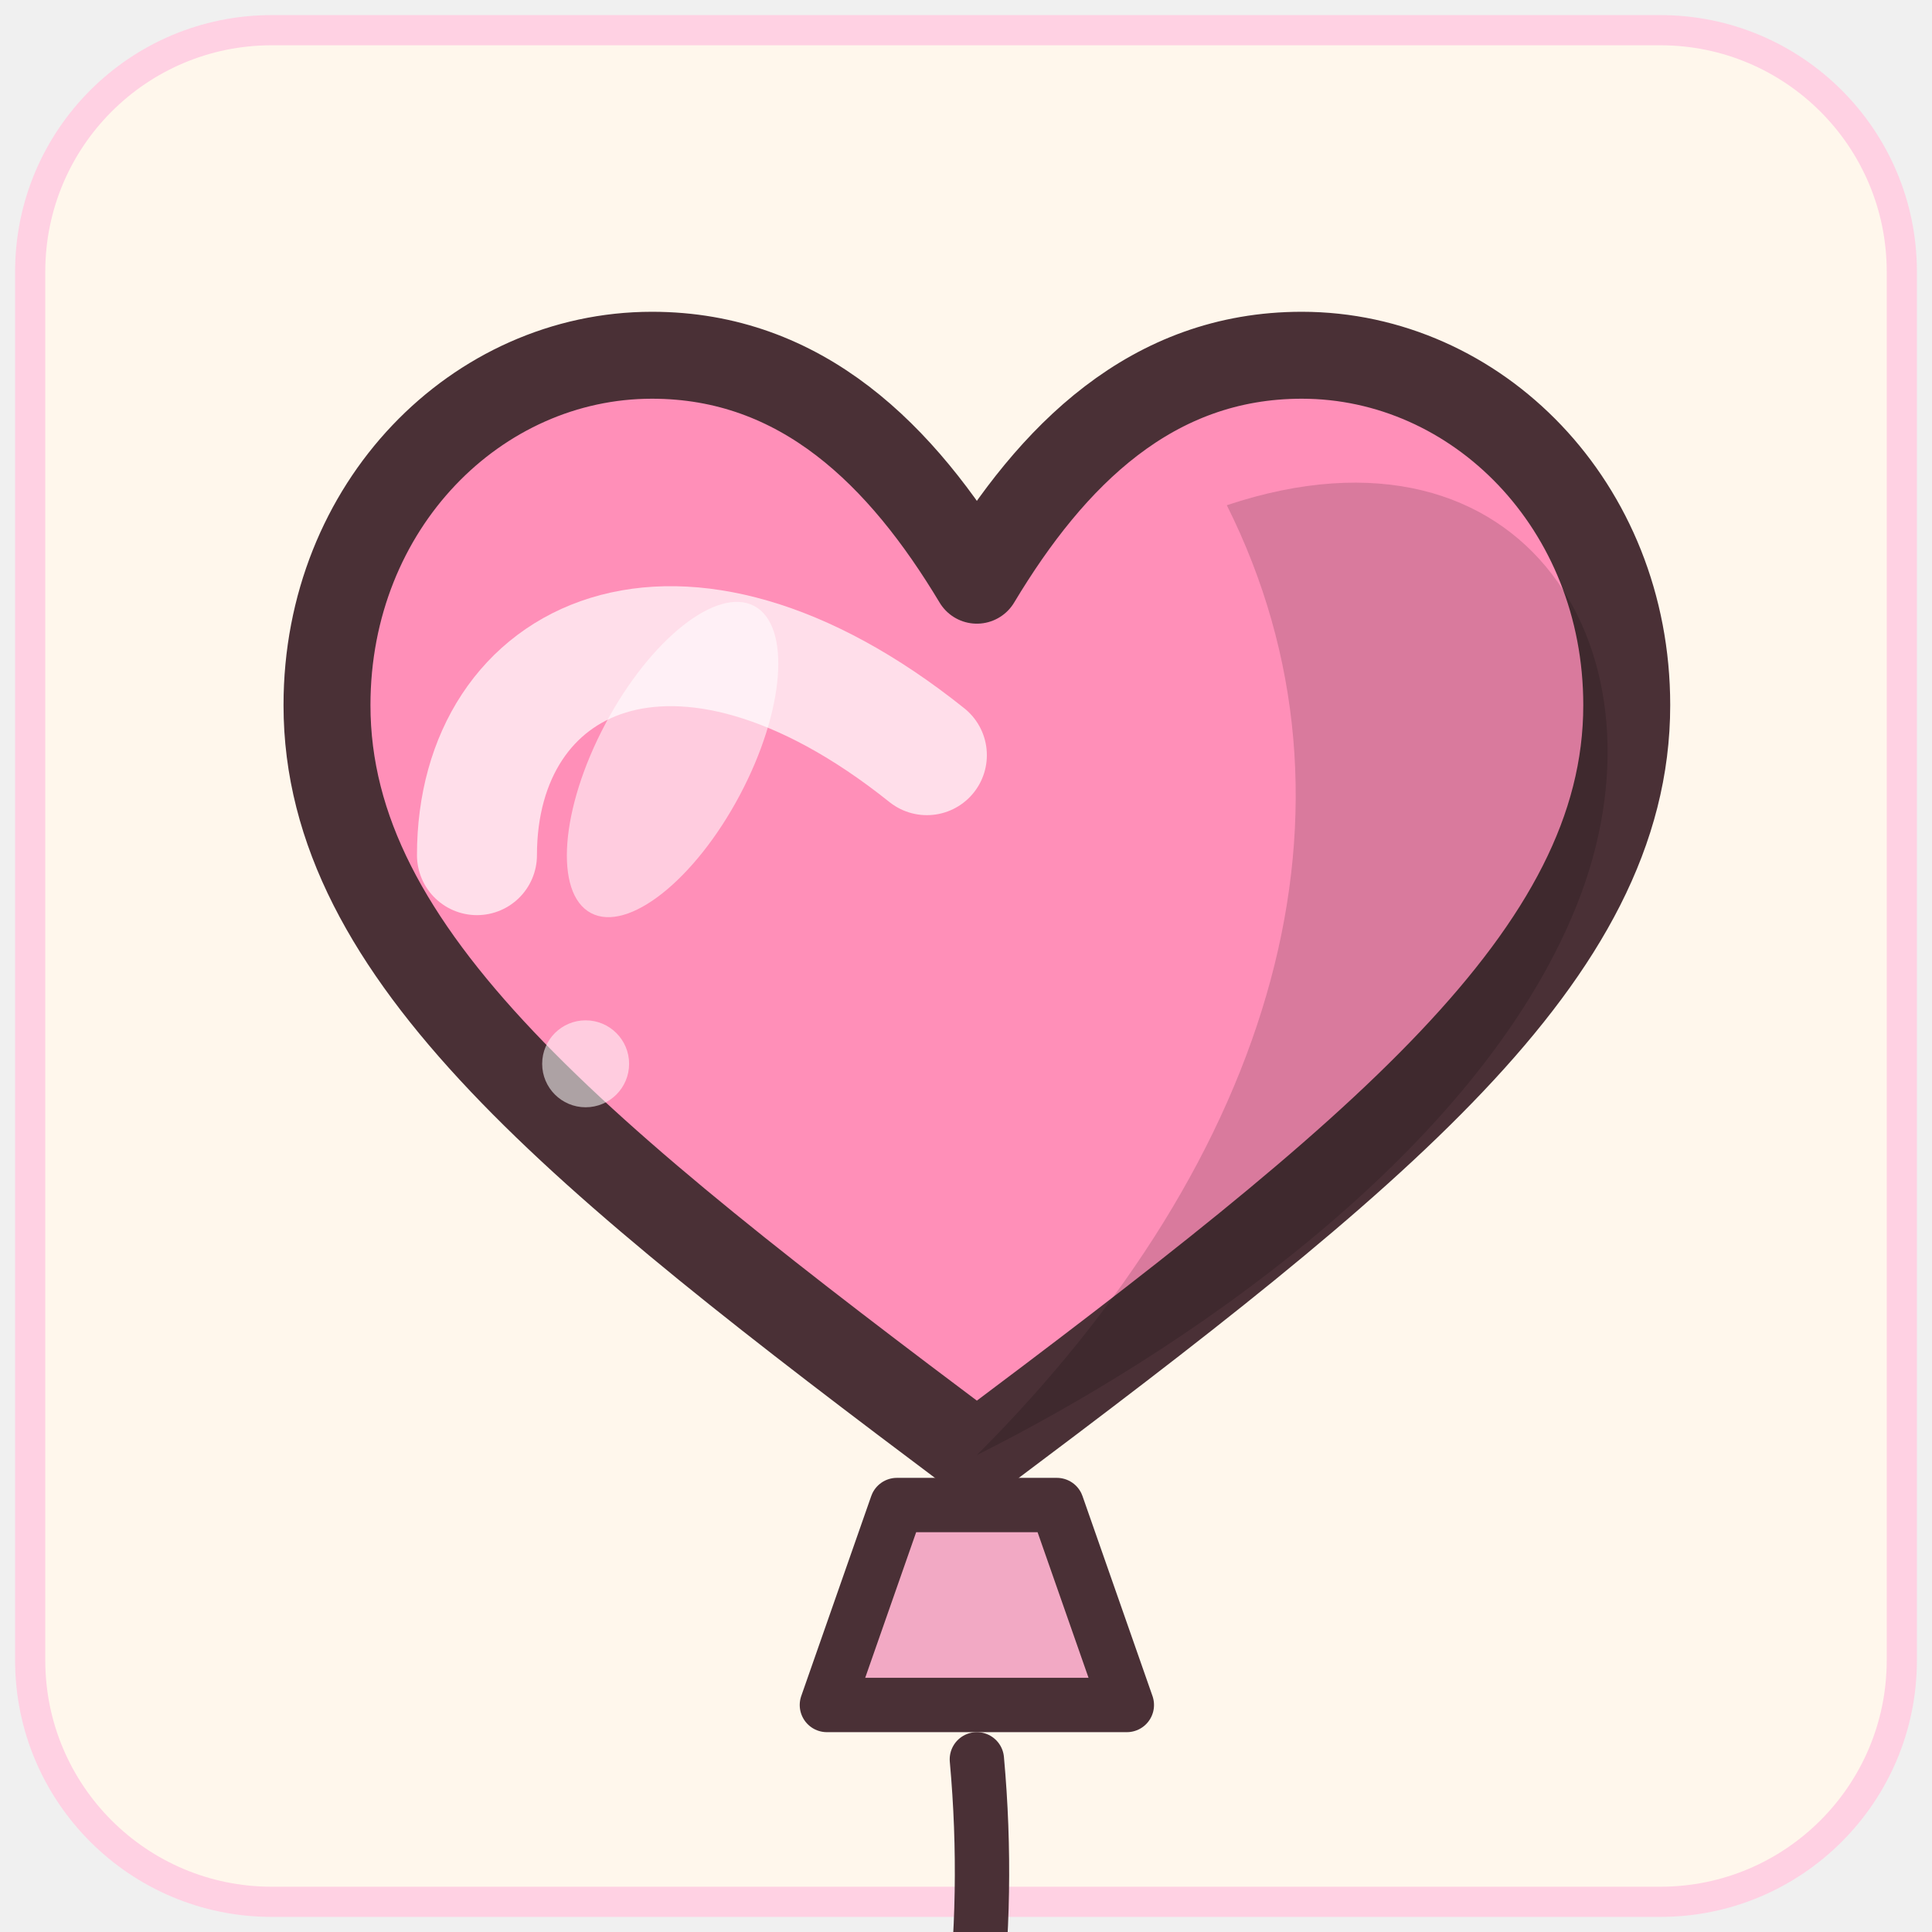
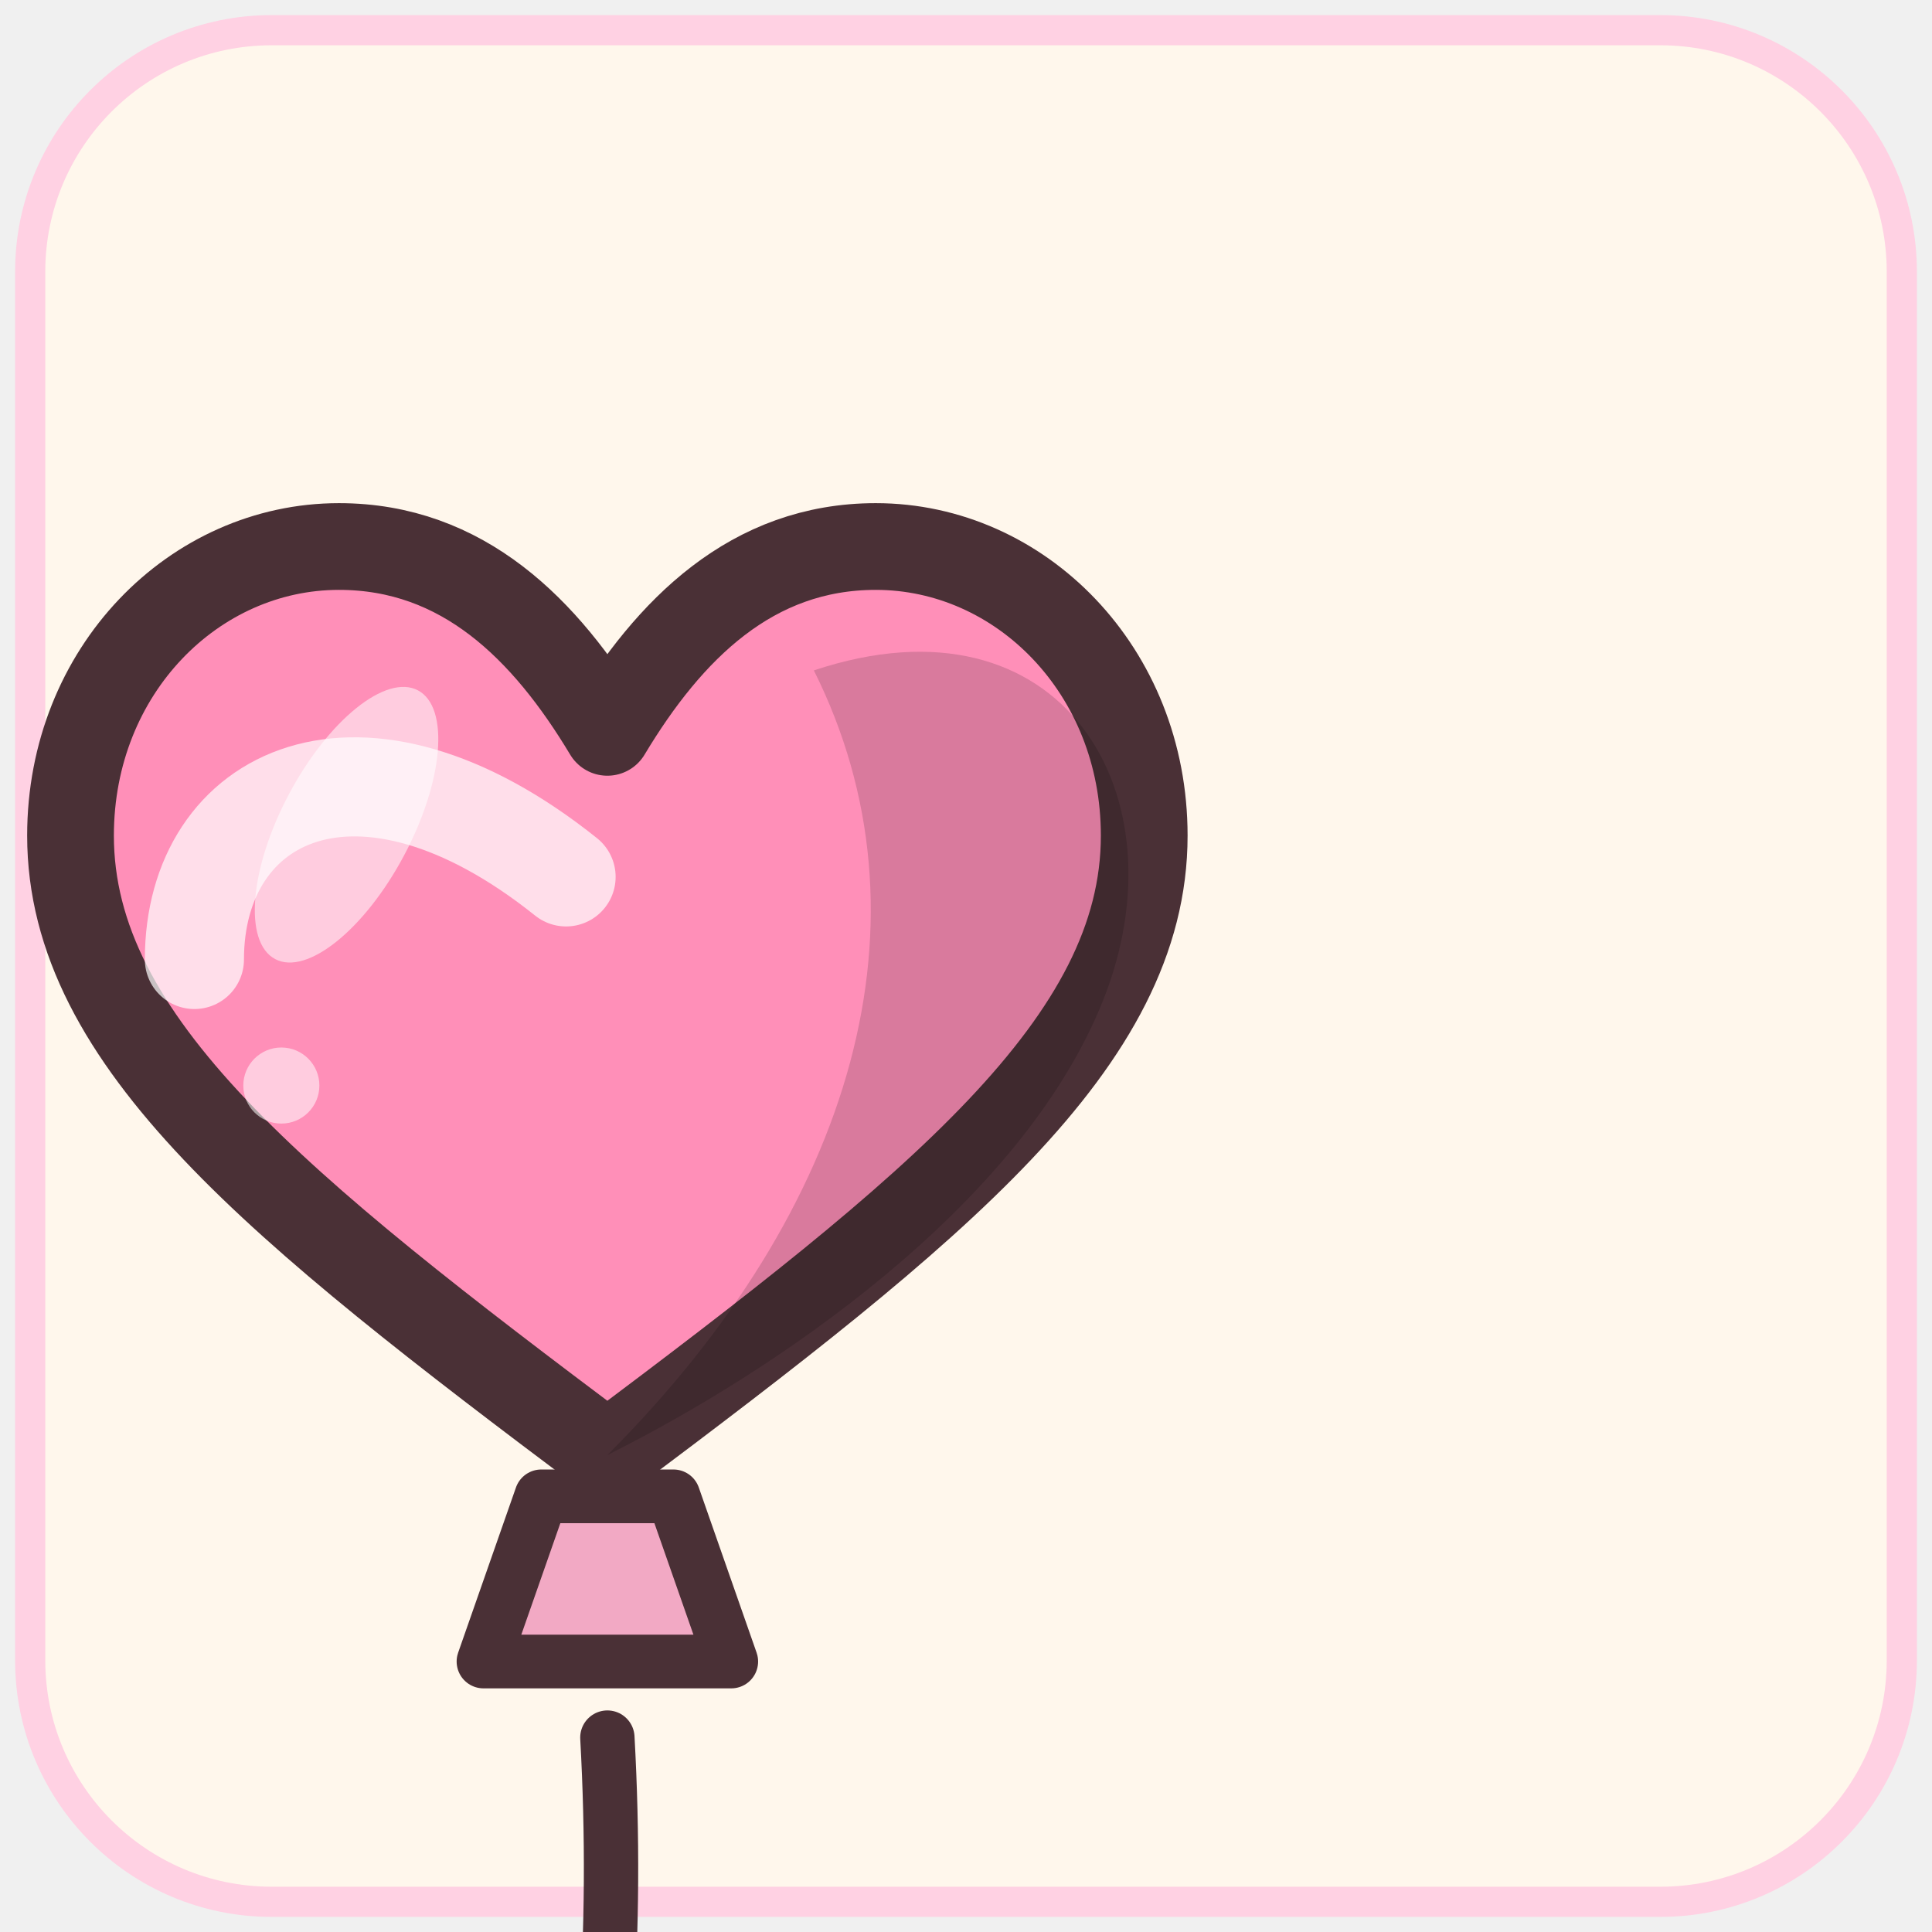
<svg xmlns="http://www.w3.org/2000/svg" viewBox="0 0 256 256" width="256" height="256">
  <rect x="4" y="4" width="248" height="248" rx="32" fill="#FFF7EC" stroke="#FFD1E3" stroke-width="4" />
  <svg x="20" y="20" width="216" height="216" viewBox="370 66 150 150" preserveAspectRatio="xMidYMid meet" overflow="visible">
    <g stroke-linejoin="round" stroke-linecap="round">
-       <path fill="none" stroke="#4A3036" stroke-width="5" d="M446 214 C452 280 400 330 340 392 C318 414 304 438 296 462" />
-       <g transform="translate(446 140) scale(4.6)">
-         <path d="M0 10 C-8 4 -13 0 -13 -5 C-13 -9 -10 -12 -6.5 -12 C-3.5 -12 -1.5 -10 0 -7.5 C1.5 -10 3.5 -12 6.5 -12 C10 -12 13 -9 13 -5 C13 0 8 4 0 10 Z" fill="#FF8FB8" stroke="#4A3036" stroke-width="1.739" />
-         <path d="M-1.6 11 L1.6 11 L3 15 L-3 15 Z" fill="#F2A9C4" stroke="#4A3036" stroke-width="1.087" />
+       <path fill="none" stroke="#4A3036" stroke-width="5" d="M412 212 C416 284 384 336 336 394 C316 418 304 440 296 462" />
+       <g transform="translate(412 148) scale(3.8)">
+         <path d="M0 10 C-8 4 -13 0 -13 -5 C-13 -9 -10 -12 -6.5 -12 C-3.5 -12 -1.5 -10 0 -7.5 C1.5 -10 3.5 -12 6.5 -12 C10 -12 13 -9 13 -5 C13 0 8 4 0 10 Z" fill="#FF8FB8" stroke="#4A3036" stroke-width="2.1" />
+         <path d="M-1.6 11 L1.6 11 L3 15 L-3 15 Z" fill="#F2A9C4" stroke="#4A3036" stroke-width="1.3" />
        <path d="M-1 -4 C-6 -8 -10 -6 -10 -2" fill="none" stroke="#FFFFFF" stroke-opacity="0.7" stroke-width="2.4" transform="translate(0 0)" />
        <path fill="#000" fill-opacity="0.15" d="M5 -9 C11 -11 14 -6 12 -1 C10 4 4 8 0 10 C6 4 8 -3 5 -9 Z" />
      </g>
-       <ellipse fill="#FFFFFF" fill-opacity="0.55" cx="418" cy="122" rx="7" ry="16" transform="rotate(28 418 122)" />
-       <circle fill="#FFFFFF" fill-opacity="0.55" cx="410" cy="150" r="4" />
+       <ellipse fill="#FFFFFF" fill-opacity="0.55" cx="388" cy="128" rx="6" ry="14" transform="rotate(28 388 128)" />
+       <circle fill="#FFFFFF" fill-opacity="0.55" cx="382" cy="152" r="3.5" />
    </g>
  </svg>
</svg>
